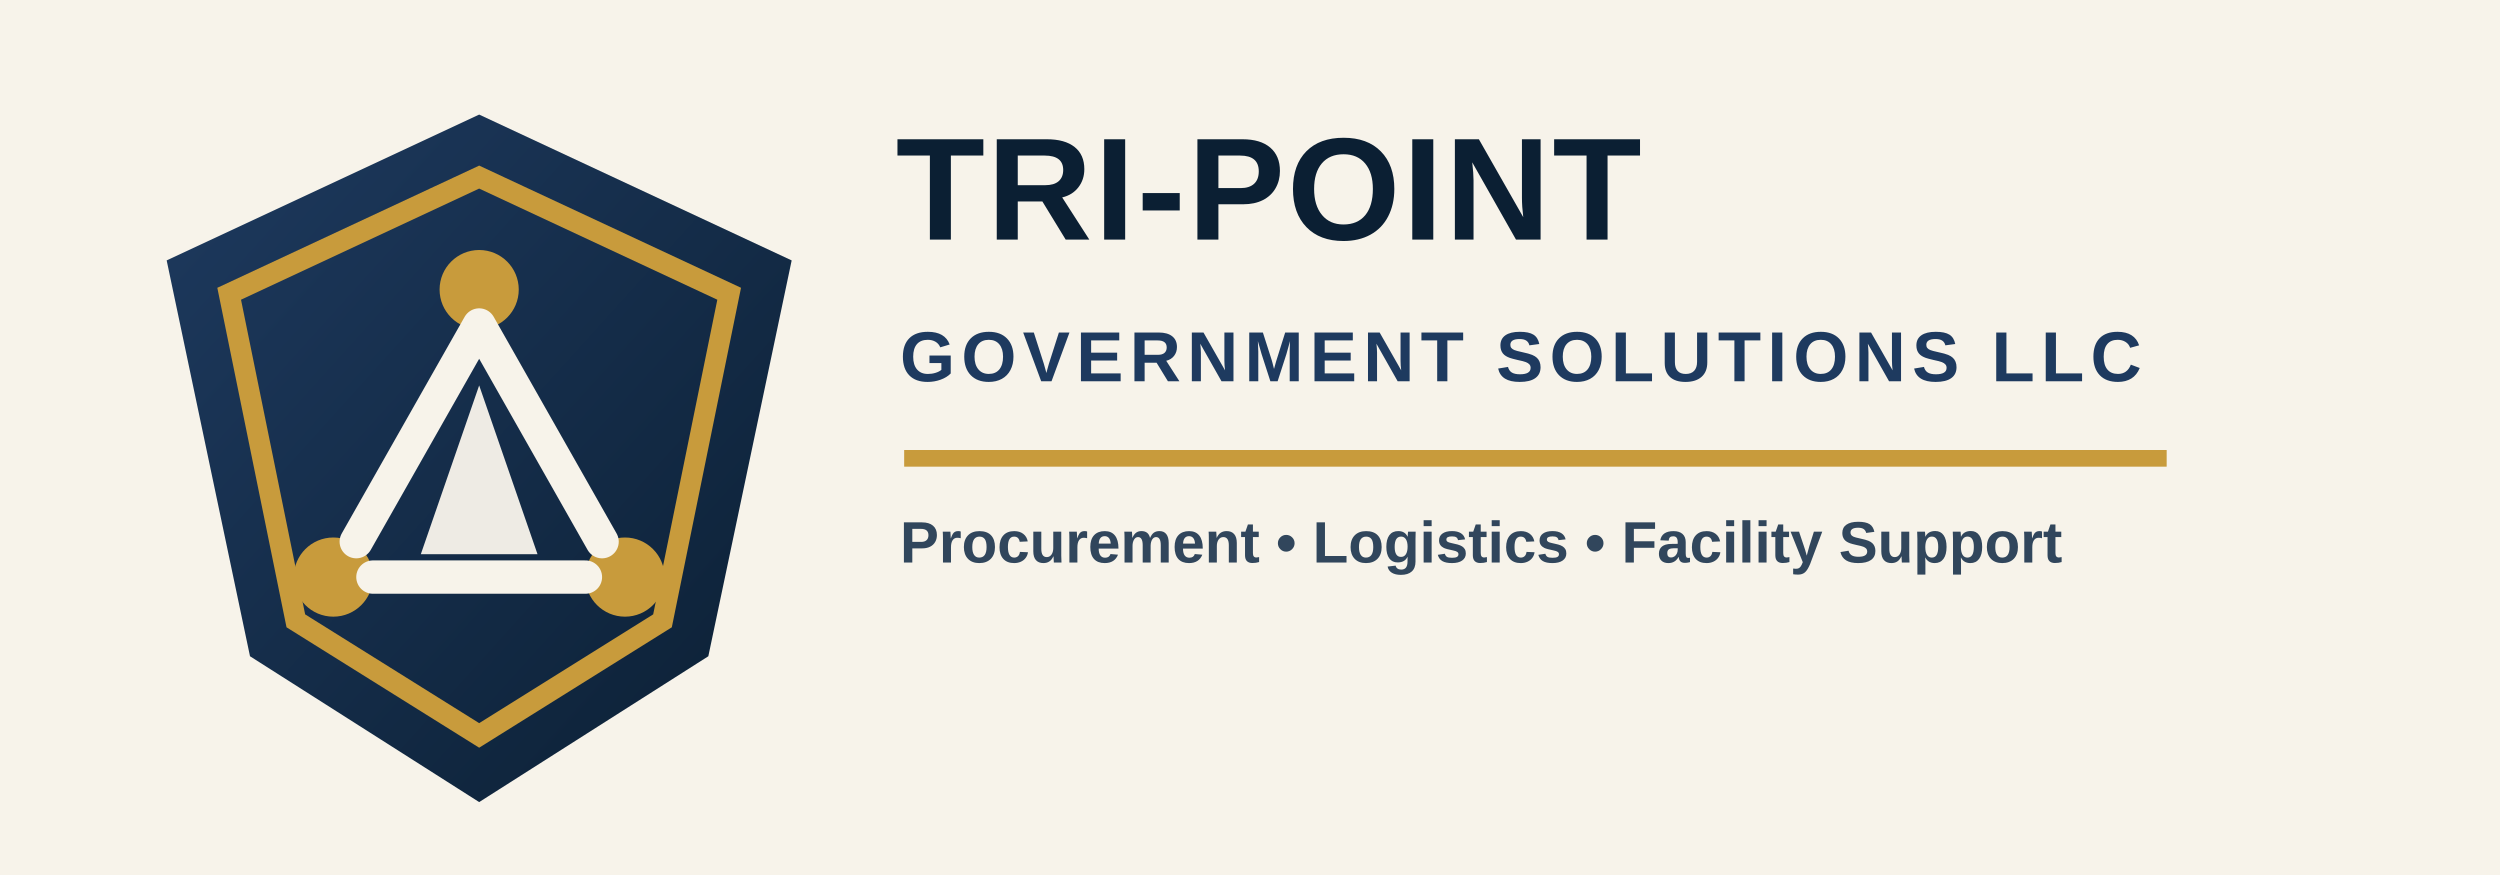
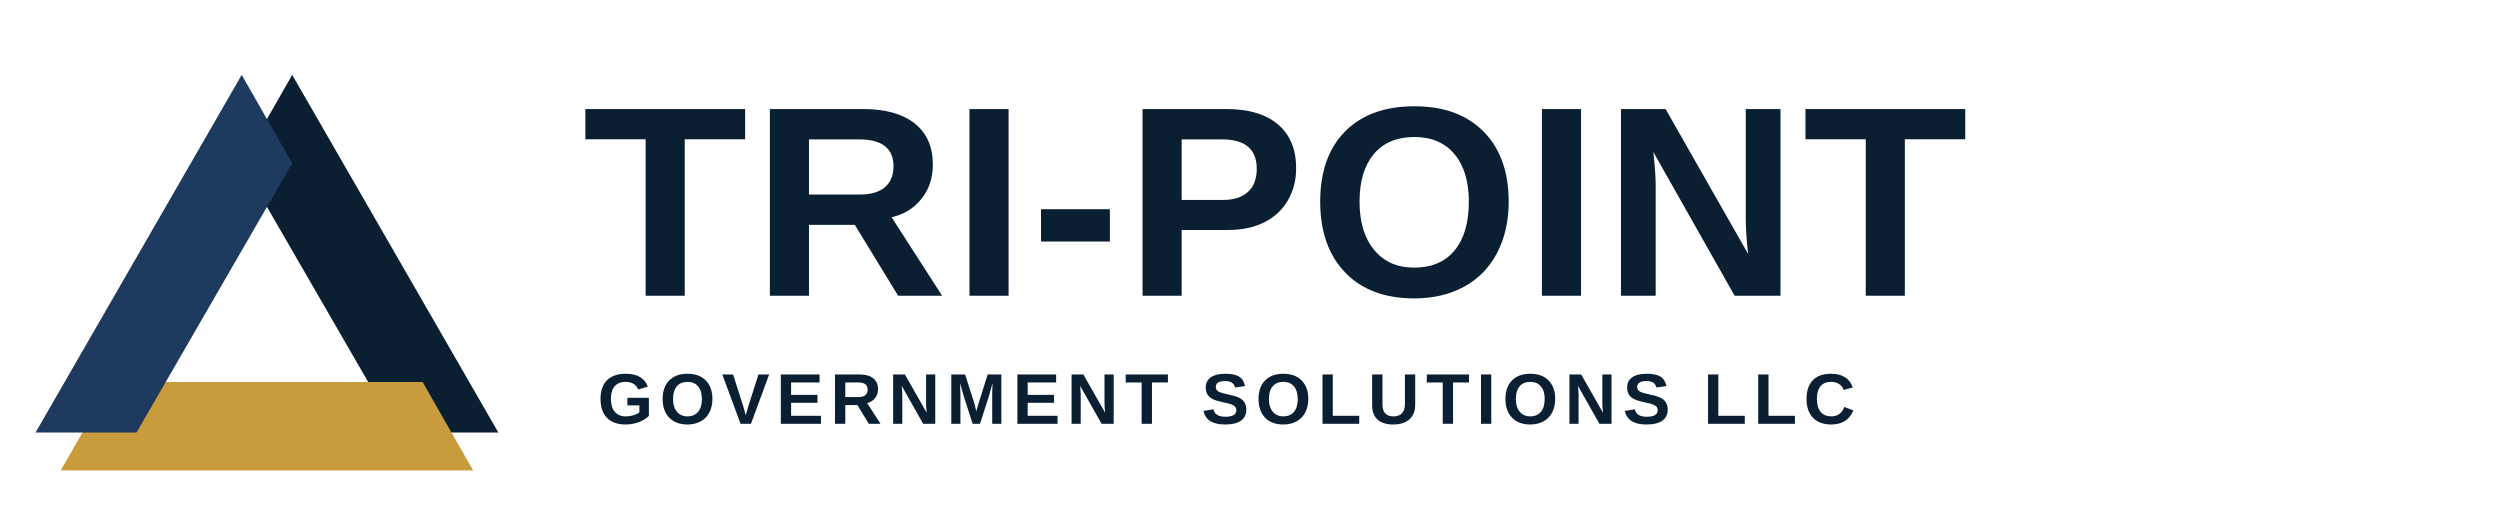
- <svg xmlns="http://www.w3.org/2000/svg" width="1200" height="420" viewBox="0 0 1200 420" role="img" aria-labelledby="title desc">
-   <defs>
-     <linearGradient id="g" x1="0" x2="1" y1="0" y2="1">
-       <stop offset="0" stop-color="#1E3A5F" />
-       <stop offset="1" stop-color="#0B1F33" />
-     </linearGradient>
-   </defs>
-   <rect width="1200" height="420" fill="#F7F3EA" />
-   <g transform="translate(80,55)">
-     <path d="M150 0 L300 70 L260 260 L150 330 L40 260 L0 70 Z" fill="url(#g)" />
-     <path d="M150 30 L270 86 L238 243 L150 298 L62 243 L30 86 Z" fill="none" stroke="#C89B3C" stroke-width="10" />
-     <circle cx="150" cy="84" r="19" fill="#C89B3C" />
-     <circle cx="80" cy="222" r="19" fill="#C89B3C" />
-     <circle cx="220" cy="222" r="19" fill="#C89B3C" />
-     <path d="M150 101 L91 205 M150 101 L209 205 M99 222 H201" stroke="#F7F3EA" stroke-width="16" stroke-linecap="round" />
-     <path d="M150 130 L122 211 H178 Z" fill="#F7F3EA" opacity=".96" />
+ <svg xmlns="http://www.w3.org/2000/svg" viewBox="0 0 820 166" width="820" height="166" role="img" aria-labelledby="tp-title tp-desc">
+   <g transform="translate(2 8) scale(1.38)">
+     <path d="M68 12 117 97H93L56 33Z" fill="#0b1f33" />
+     <path d="M111 106H13L25 85H99Z" fill="#c89b3c" />
+     <path d="M7 97 56 12 68 33 31 97Z" fill="#1e3a5f" />
  </g>
-   <g transform="translate(430,115)">
-     <text x="0" y="0" font-family="Arial, Helvetica, sans-serif" font-size="70" font-weight="800" fill="#0B1F33" letter-spacing="1">TRI-POINT</text>
-     <text x="2" y="68" font-family="Arial, Helvetica, sans-serif" font-size="34" font-weight="700" fill="#1E3A5F" letter-spacing="3">GOVERNMENT SOLUTIONS LLC</text>
-     <line x1="4" y1="105" x2="610" y2="105" stroke="#C89B3C" stroke-width="8" />
-     <text x="2" y="155" font-family="Arial, Helvetica, sans-serif" font-size="28" font-weight="600" fill="#31465C">Procurement • Logistics • Facility Support</text>
+   <g fill="#0b1f33" font-family="Arial,Helvetica,sans-serif">
+     <text x="191" y="97" font-size="89" font-weight="800" letter-spacing="1.2" textLength="600" lengthAdjust="spacing">TRI-POINT</text>
+     <text x="196" y="139" font-size="23.5" font-weight="600" letter-spacing="2.1" textLength="590" lengthAdjust="spacing">GOVERNMENT SOLUTIONS LLC</text>
  </g>
</svg>
